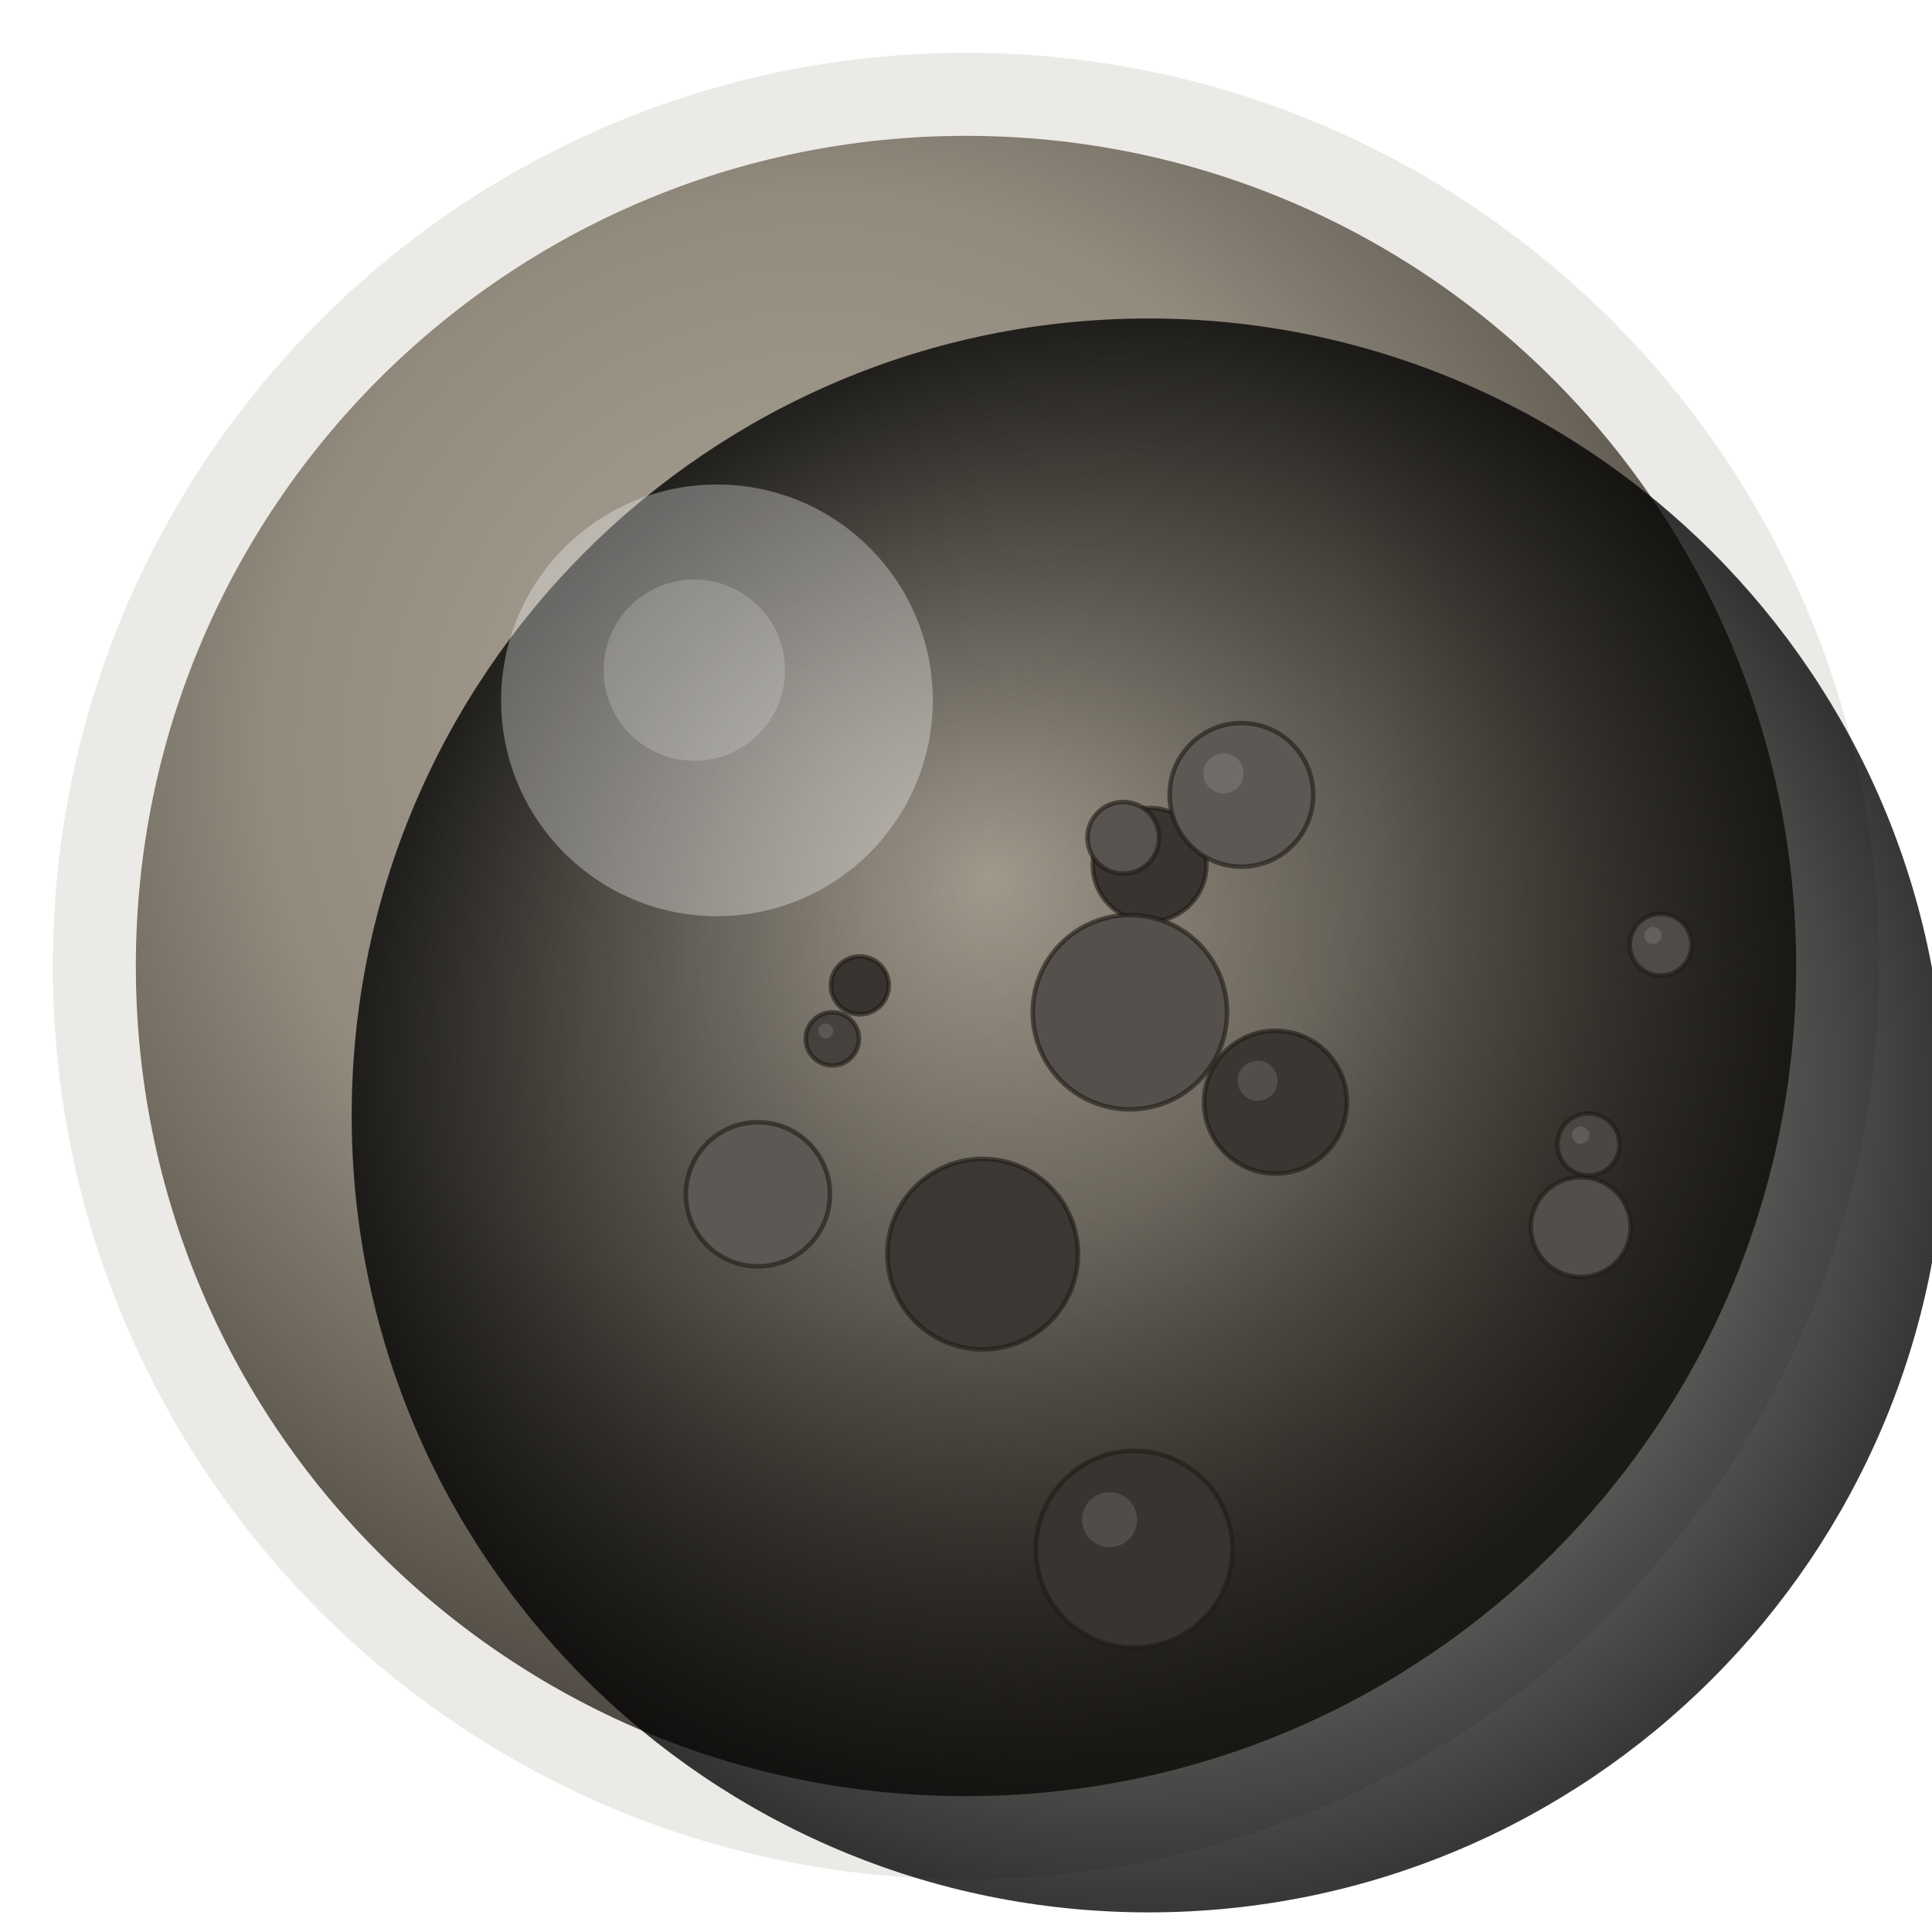
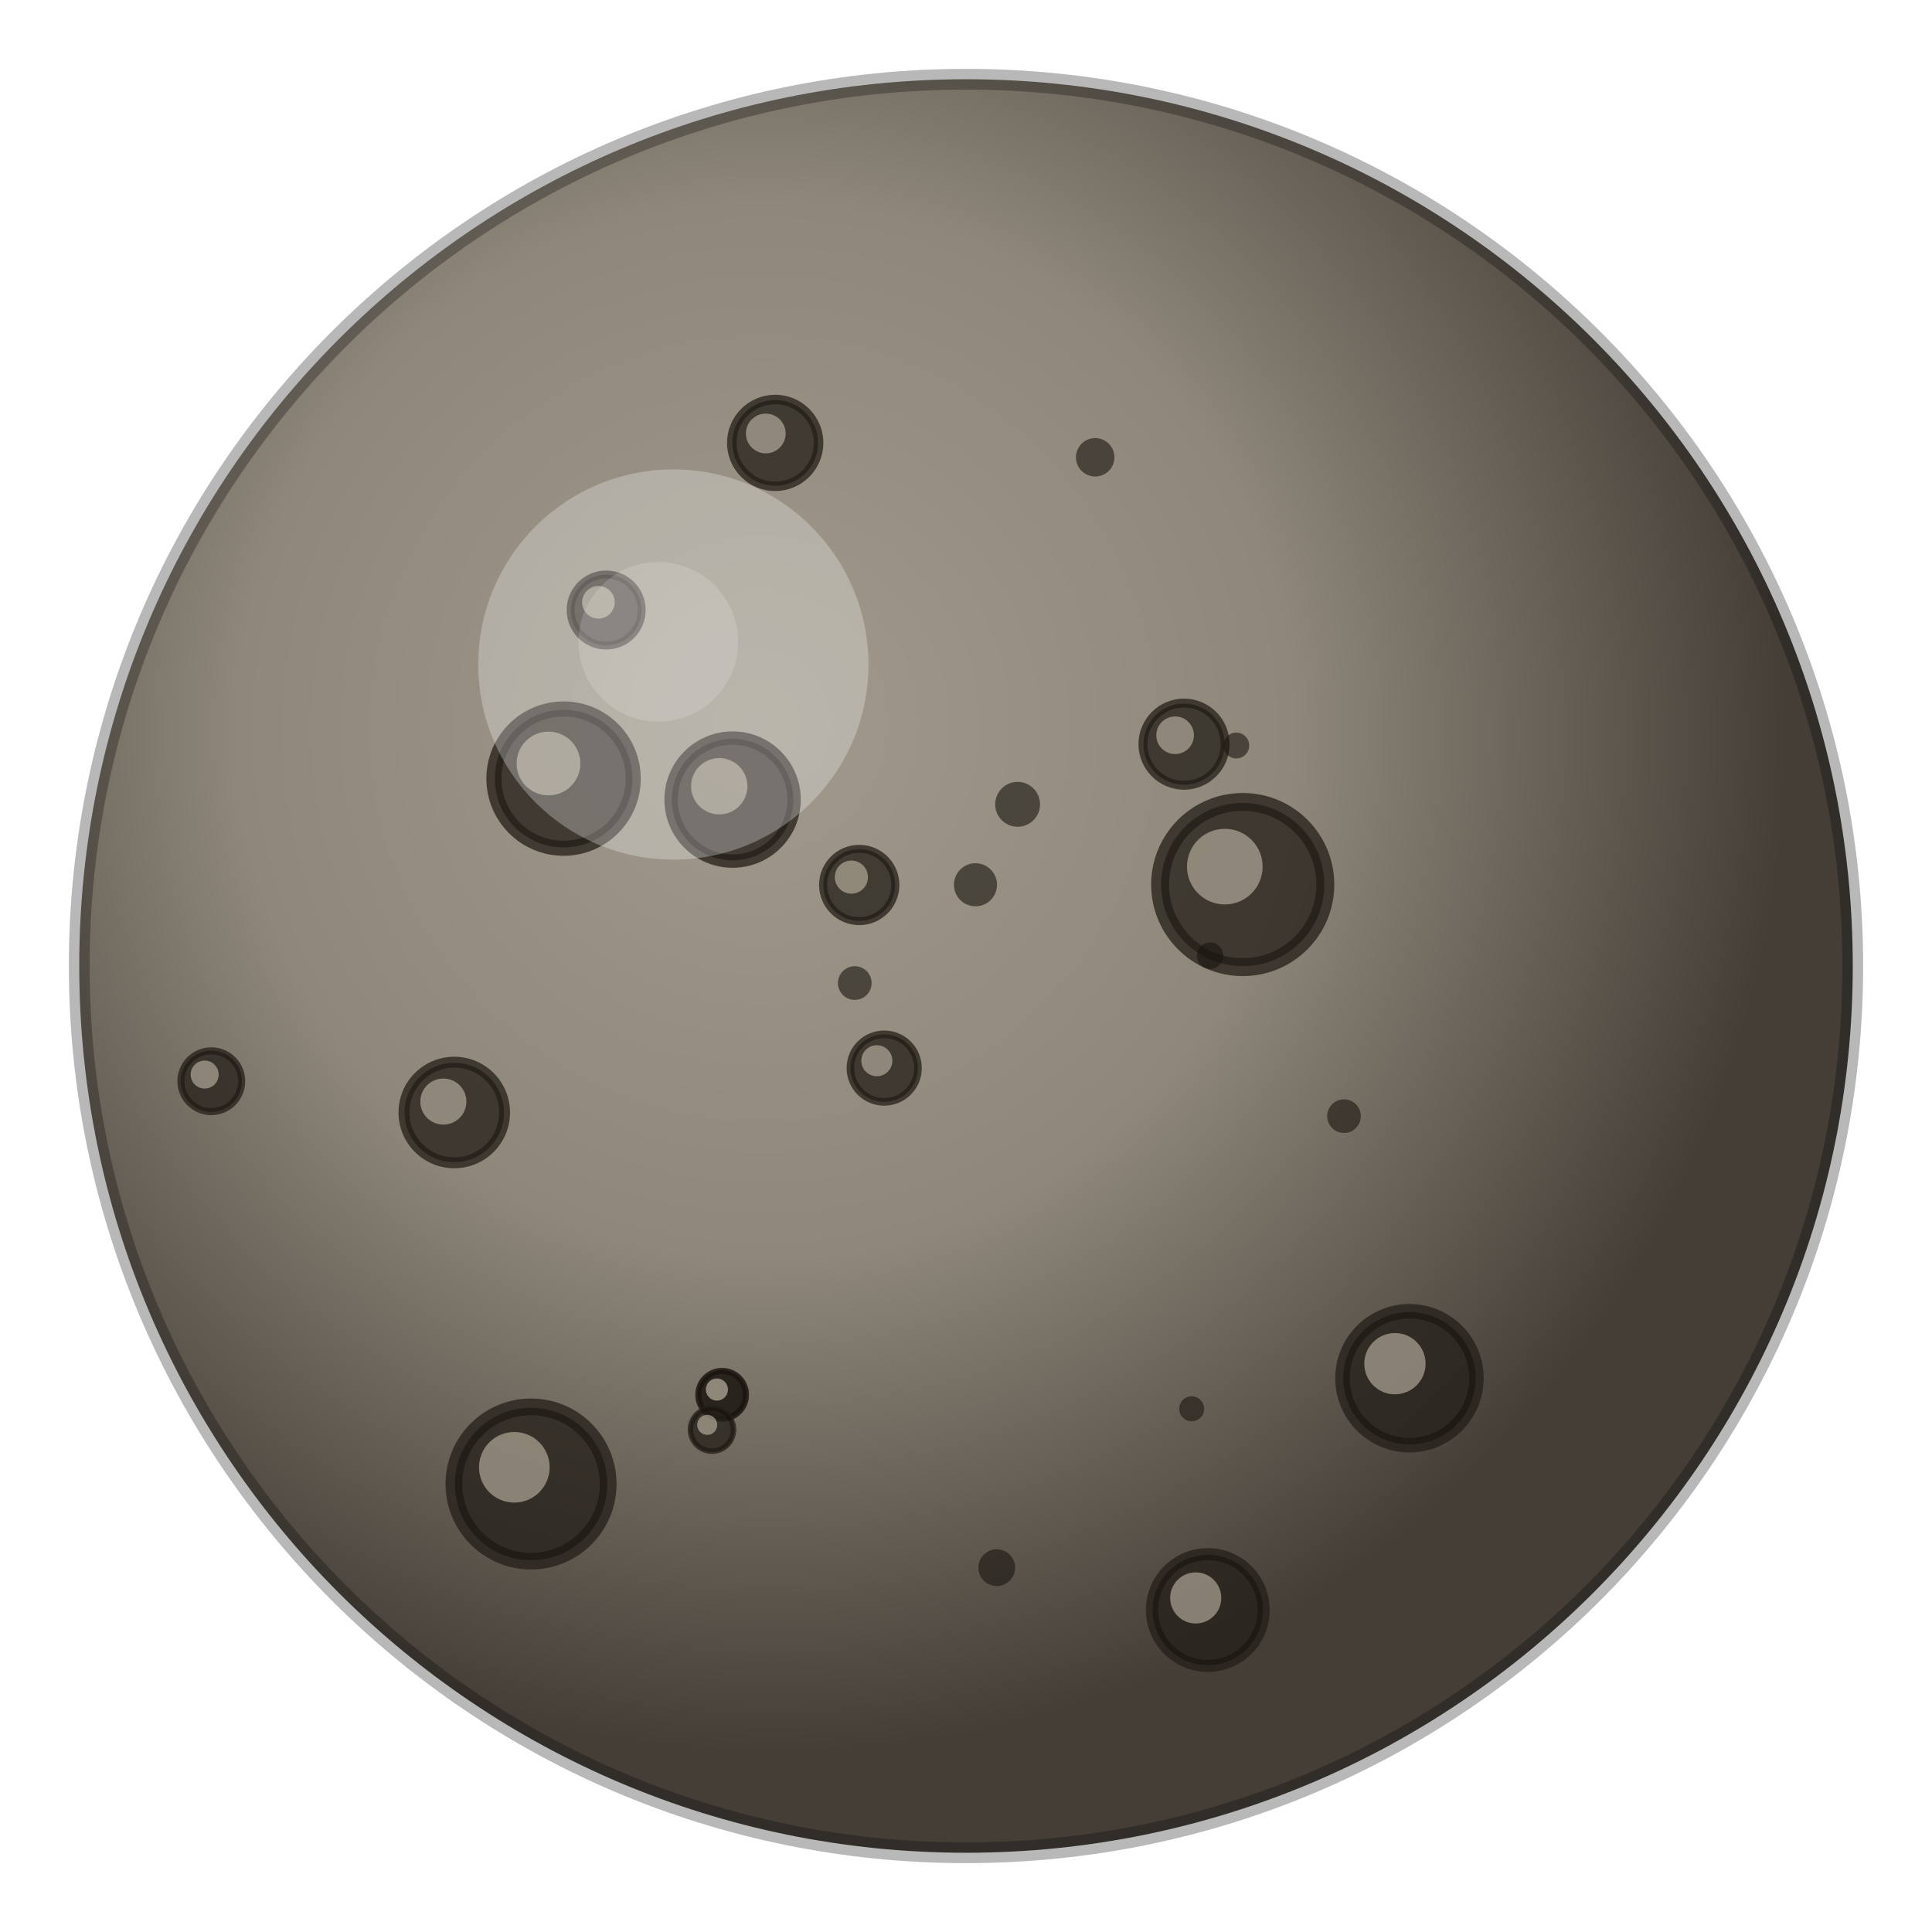
<svg xmlns="http://www.w3.org/2000/svg" width="512" height="512" viewBox="0 0 512 512">
  <defs>
-     <radialGradient id="bodyGrad1" cx="42%" cy="38%" r="62%" fx="40%" fy="35%">
-       <stop offset="0%" stop-color="rgb(170,163,150)" />
-       <stop offset="55%" stop-color="rgb(145,138,125)" />
-       <stop offset="100%" stop-color="rgb(75,70,62)" />
-     </radialGradient>
-     <radialGradient id="shade1" cx="50%" cy="50%" r="50%" fx="40%" fy="35%">
-       <stop offset="0%" stop-color="rgba(0,0,0,0.0)" />
-       <stop offset="70%" stop-color="rgba(0,0,0,0.55)" />
-       <stop offset="100%" stop-color="rgba(0,0,0,0.78)" />
+     <radialGradient id="bodyBarren1" cx="39%" cy="37%" r="58%" fx="38%" fy="36%">
+       <stop offset="0%" stop-color="rgb(160,153,140)" />
+       <stop offset="52%" stop-color="rgb(142,135,122)" />
+       <stop offset="100%" stop-color="rgb(68,62,55)" />
    </radialGradient>
  </defs>
-   <circle cx="256" cy="256" r="242" fill="rgba(150,140,120,0.18)" />
-   <circle cx="256" cy="256" r="220" fill="url(#bodyGrad1)" />
-   <ellipse cx="304.4" cy="295.6" rx="211.2" ry="211.2" fill="url(#shade1)" />
-   <circle cx="440.089" cy="250.361" r="8.181" fill="rgb(80,75,70)" stroke="rgba(30,25,20,0.6)" stroke-width="1.2" />
-   <circle cx="438.043" cy="247.907" r="2.291" fill="rgba(255,255,255,0.12)" />
-   <circle cx="300.568" cy="410.548" r="26.044" fill="rgb(57,52,47)" stroke="rgba(30,25,20,0.6)" stroke-width="1.2" />
-   <circle cx="294.057" cy="402.734" r="7.292" fill="rgba(255,255,255,0.12)" />
-   <circle cx="334.844" cy="214.733" r="11.018" fill="rgb(64,59,54)" stroke="rgba(30,25,20,0.6)" stroke-width="1.2" />
-   <circle cx="332.09" cy="211.428" r="3.085" fill="rgba(255,255,255,0.12)" />
-   <circle cx="304.661" cy="229.181" r="15.052" fill="rgb(57,52,47)" stroke="rgba(30,25,20,0.6)" stroke-width="1.2" />
-   <circle cx="300.898" cy="224.666" r="4.214" fill="rgba(255,255,255,0.12)" />
-   <circle cx="200.86" cy="316.501" r="19.094" fill="rgb(93,88,83)" stroke="rgba(30,25,20,0.6)" stroke-width="1.2" />
-   <circle cx="328.993" cy="210.645" r="19.03" fill="rgb(93,88,83)" stroke="rgba(30,25,20,0.6)" stroke-width="1.2" />
-   <circle cx="324.236" cy="204.936" r="5.328" fill="rgba(255,255,255,0.12)" />
-   <circle cx="220.581" cy="275.315" r="7.042" fill="rgb(70,65,60)" stroke="rgba(30,25,20,0.6)" stroke-width="1.2" />
-   <circle cx="218.82" cy="273.203" r="1.972" fill="rgba(255,255,255,0.12)" />
-   <circle cx="260.429" cy="332.362" r="25.249" fill="rgb(60,55,50)" stroke="rgba(30,25,20,0.6)" stroke-width="1.2" />
-   <circle cx="338.017" cy="292.081" r="18.924" fill="rgb(59,54,49)" stroke="rgba(30,25,20,0.6)" stroke-width="1.2" />
-   <circle cx="333.287" cy="286.404" r="5.299" fill="rgba(255,255,255,0.12)" />
-   <circle cx="420.956" cy="303.289" r="8.222" fill="rgb(75,70,65)" stroke="rgba(30,25,20,0.6)" stroke-width="1.2" />
-   <circle cx="418.9" cy="300.822" r="2.302" fill="rgba(255,255,255,0.12)" />
-   <circle cx="299.433" cy="268.247" r="25.749" fill="rgb(85,80,75)" stroke="rgba(30,25,20,0.6)" stroke-width="1.2" />
-   <circle cx="297.68" cy="222.025" r="9.491" fill="rgb(88,83,78)" stroke="rgba(30,25,20,0.6)" stroke-width="1.2" />
-   <circle cx="418.913" cy="325.182" r="13.216" fill="rgb(83,78,73)" stroke="rgba(30,25,20,0.6)" stroke-width="1.2" />
-   <circle cx="227.864" cy="261.137" r="7.668" fill="rgb(56,51,46)" stroke="rgba(30,25,20,0.6)" stroke-width="1.2" />
-   <circle cx="190.0" cy="185.6" r="57.2" fill="rgba(255,255,255,0.32)" />
-   <circle cx="184.0" cy="177.6" r="24.024" fill="rgba(255,255,255,0.18)" />
+   <circle cx="256" cy="256" r="235" fill="url(#bodyBarren1)" />
+   <circle cx="256" cy="256" r="235" fill="none" stroke="rgba(0,0,0,0.28)" stroke-width="5.5" />
+   <circle cx="191.377" cy="369.631" r="7.099" fill="rgba(35,30,25,0.75)" />
+   <circle cx="189.988" cy="368.242" r="2.932" fill="rgba(210,200,180,0.55)" />
+   <circle cx="191.377" cy="369.631" r="6.019" fill="none" stroke="rgba(20,15,10,0.5)" stroke-width="1.0" />
+   <circle cx="191.377" cy="369.631" r="7.099" fill="rgba(35,30,25,0.75)" />
+   <circle cx="189.988" cy="368.242" r="2.932" fill="rgba(210,200,180,0.55)" />
+   <circle cx="191.377" cy="369.631" r="6.019" fill="none" stroke="rgba(20,15,10,0.5)" stroke-width="1.0" />
+   <circle cx="320.085" cy="426.677" r="16.402" fill="rgba(35,30,25,0.75)" />
+   <circle cx="316.876" cy="423.468" r="6.775" fill="rgba(210,200,180,0.55)" />
+   <circle cx="320.085" cy="426.677" r="13.906" fill="none" stroke="rgba(20,15,10,0.5)" stroke-width="1.426" />
+   <circle cx="373.521" cy="365.242" r="19.668" fill="rgba(35,30,25,0.75)" />
+   <circle cx="369.673" cy="361.394" r="8.124" fill="rgba(210,200,180,0.55)" />
+   <circle cx="373.521" cy="365.242" r="16.675" fill="none" stroke="rgba(20,15,10,0.5)" stroke-width="1.71" />
+   <circle cx="234.322" cy="283.055" r="9.959" fill="rgba(35,30,25,0.75)" />
+   <circle cx="232.374" cy="281.106" r="4.113" fill="rgba(210,200,180,0.55)" />
+   <circle cx="234.322" cy="283.055" r="8.443" fill="none" stroke="rgba(20,15,10,0.5)" stroke-width="1.0" />
+   <circle cx="194.144" cy="211.9" r="18.072" fill="rgba(35,30,25,0.75)" />
+   <circle cx="190.608" cy="208.365" r="7.465" fill="rgba(210,200,180,0.55)" />
+   <circle cx="194.144" cy="211.9" r="15.322" fill="none" stroke="rgba(20,15,10,0.5)" stroke-width="1.571" />
+   <circle cx="329.332" cy="234.414" r="24.265" fill="rgba(35,30,25,0.75)" />
+   <circle cx="324.585" cy="229.666" r="10.023" fill="rgba(210,200,180,0.55)" />
+   <circle cx="329.332" cy="234.414" r="20.573" fill="none" stroke="rgba(20,15,10,0.5)" stroke-width="2.11" />
+   <circle cx="120.386" cy="294.822" r="14.777" fill="rgba(35,30,25,0.75)" />
+   <circle cx="117.495" cy="291.93" r="6.104" fill="rgba(210,200,180,0.55)" />
+   <circle cx="120.386" cy="294.822" r="12.529" fill="none" stroke="rgba(20,15,10,0.5)" stroke-width="1.285" />
+   <circle cx="55.998" cy="286.535" r="8.988" fill="rgba(35,30,25,0.75)" />
+   <circle cx="54.239" cy="284.777" r="3.712" fill="rgba(210,200,180,0.55)" />
+   <circle cx="55.998" cy="286.535" r="7.62" fill="none" stroke="rgba(20,15,10,0.5)" stroke-width="1.0" />
+   <circle cx="140.73" cy="393.279" r="22.658" fill="rgba(35,30,25,0.75)" />
+   <circle cx="136.297" cy="388.846" r="9.359" fill="rgba(210,200,180,0.55)" />
+   <circle cx="140.73" cy="393.279" r="19.21" fill="none" stroke="rgba(20,15,10,0.5)" stroke-width="1.97" />
+   <circle cx="227.705" cy="234.531" r="10.637" fill="rgba(35,30,25,0.75)" />
+   <circle cx="225.624" cy="232.45" r="4.394" fill="rgba(210,200,180,0.55)" />
+   <circle cx="227.705" cy="234.531" r="9.018" fill="none" stroke="rgba(20,15,10,0.5)" stroke-width="1.0" />
+   <circle cx="149.352" cy="206.338" r="20.455" fill="rgba(35,30,25,0.75)" />
+   <circle cx="145.35" cy="202.336" r="8.449" fill="rgba(210,200,180,0.55)" />
+   <circle cx="149.352" cy="206.338" r="17.342" fill="none" stroke="rgba(20,15,10,0.5)" stroke-width="1.779" />
+   <circle cx="205.435" cy="117.374" r="12.752" fill="rgba(35,30,25,0.75)" />
+   <circle cx="202.94" cy="114.879" r="5.267" fill="rgba(210,200,180,0.55)" />
+   <circle cx="205.435" cy="117.374" r="10.812" fill="none" stroke="rgba(20,15,10,0.5)" stroke-width="1.109" />
+   <circle cx="160.638" cy="161.662" r="10.466" fill="rgba(35,30,25,0.75)" />
+   <circle cx="158.59" cy="159.615" r="4.323" fill="rgba(210,200,180,0.55)" />
+   <circle cx="160.638" cy="161.662" r="8.874" fill="none" stroke="rgba(20,15,10,0.5)" stroke-width="1.0" />
+   <circle cx="188.682" cy="378.866" r="6.441" fill="rgba(35,30,25,0.75)" />
+   <circle cx="187.422" cy="377.606" r="2.66" fill="rgba(210,200,180,0.55)" />
+   <circle cx="188.682" cy="378.866" r="5.461" fill="none" stroke="rgba(20,15,10,0.5)" stroke-width="1.0" />
+   <circle cx="313.78" cy="197.212" r="12.067" fill="rgba(35,30,25,0.75)" />
+   <circle cx="311.419" cy="194.851" r="4.984" fill="rgba(210,200,180,0.55)" />
+   <circle cx="313.78" cy="197.212" r="10.231" fill="none" stroke="rgba(20,15,10,0.5)" stroke-width="1.049" />
+   <circle cx="264.153" cy="415.445" r="4.869" fill="rgba(25,20,15,0.6)" />
+   <circle cx="290.235" cy="121.189" r="5.094" fill="rgba(25,20,15,0.6)" />
+   <circle cx="327.626" cy="197.57" r="3.424" fill="rgba(25,20,15,0.6)" />
+   <circle cx="356.179" cy="295.791" r="4.457" fill="rgba(25,20,15,0.6)" />
+   <circle cx="269.678" cy="213.152" r="5.945" fill="rgba(25,20,15,0.6)" />
+   <circle cx="258.513" cy="234.472" r="5.708" fill="rgba(25,20,15,0.6)" />
+   <circle cx="315.807" cy="373.344" r="3.313" fill="rgba(25,20,15,0.6)" />
+   <circle cx="226.525" cy="260.517" r="4.465" fill="rgba(25,20,15,0.6)" />
+   <circle cx="320.676" cy="253.264" r="3.505" fill="rgba(25,20,15,0.6)" />
+   <circle cx="178.45" cy="176.1" r="51.7" fill="rgba(255,255,255,0.28)" />
+   <circle cx="174.45" cy="170.1" r="21.15" fill="rgba(255,255,255,0.15)" />
</svg>
